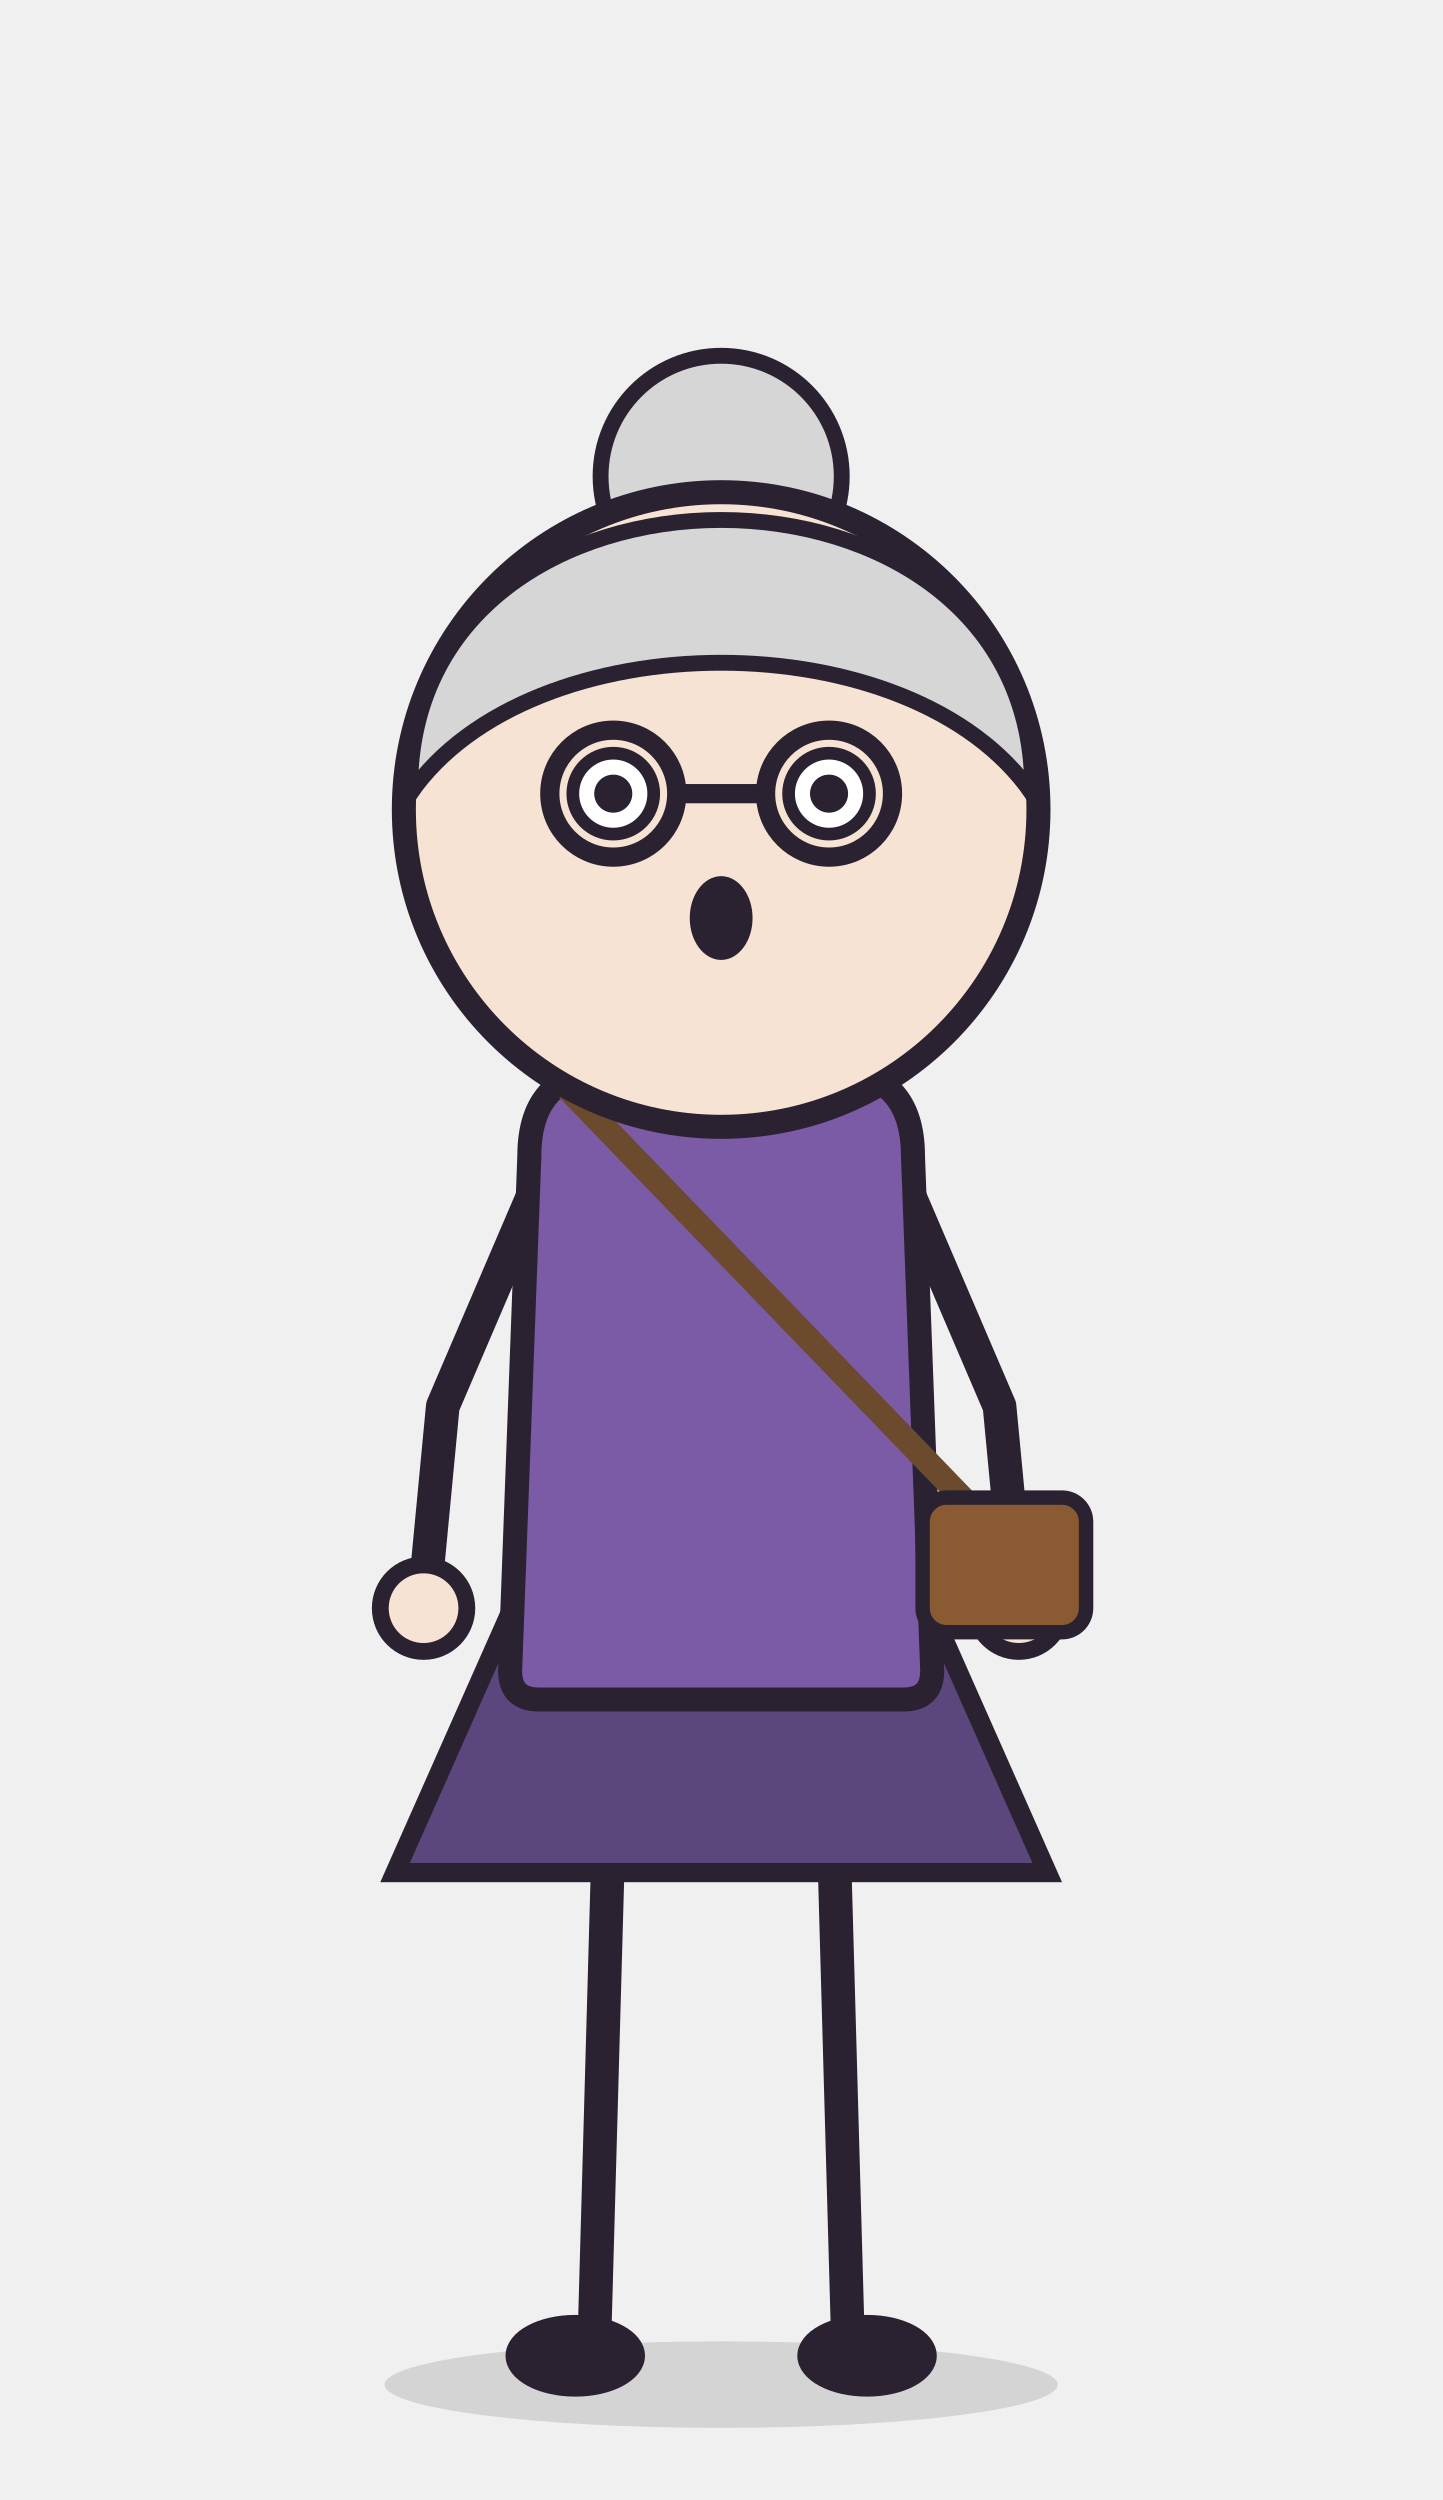
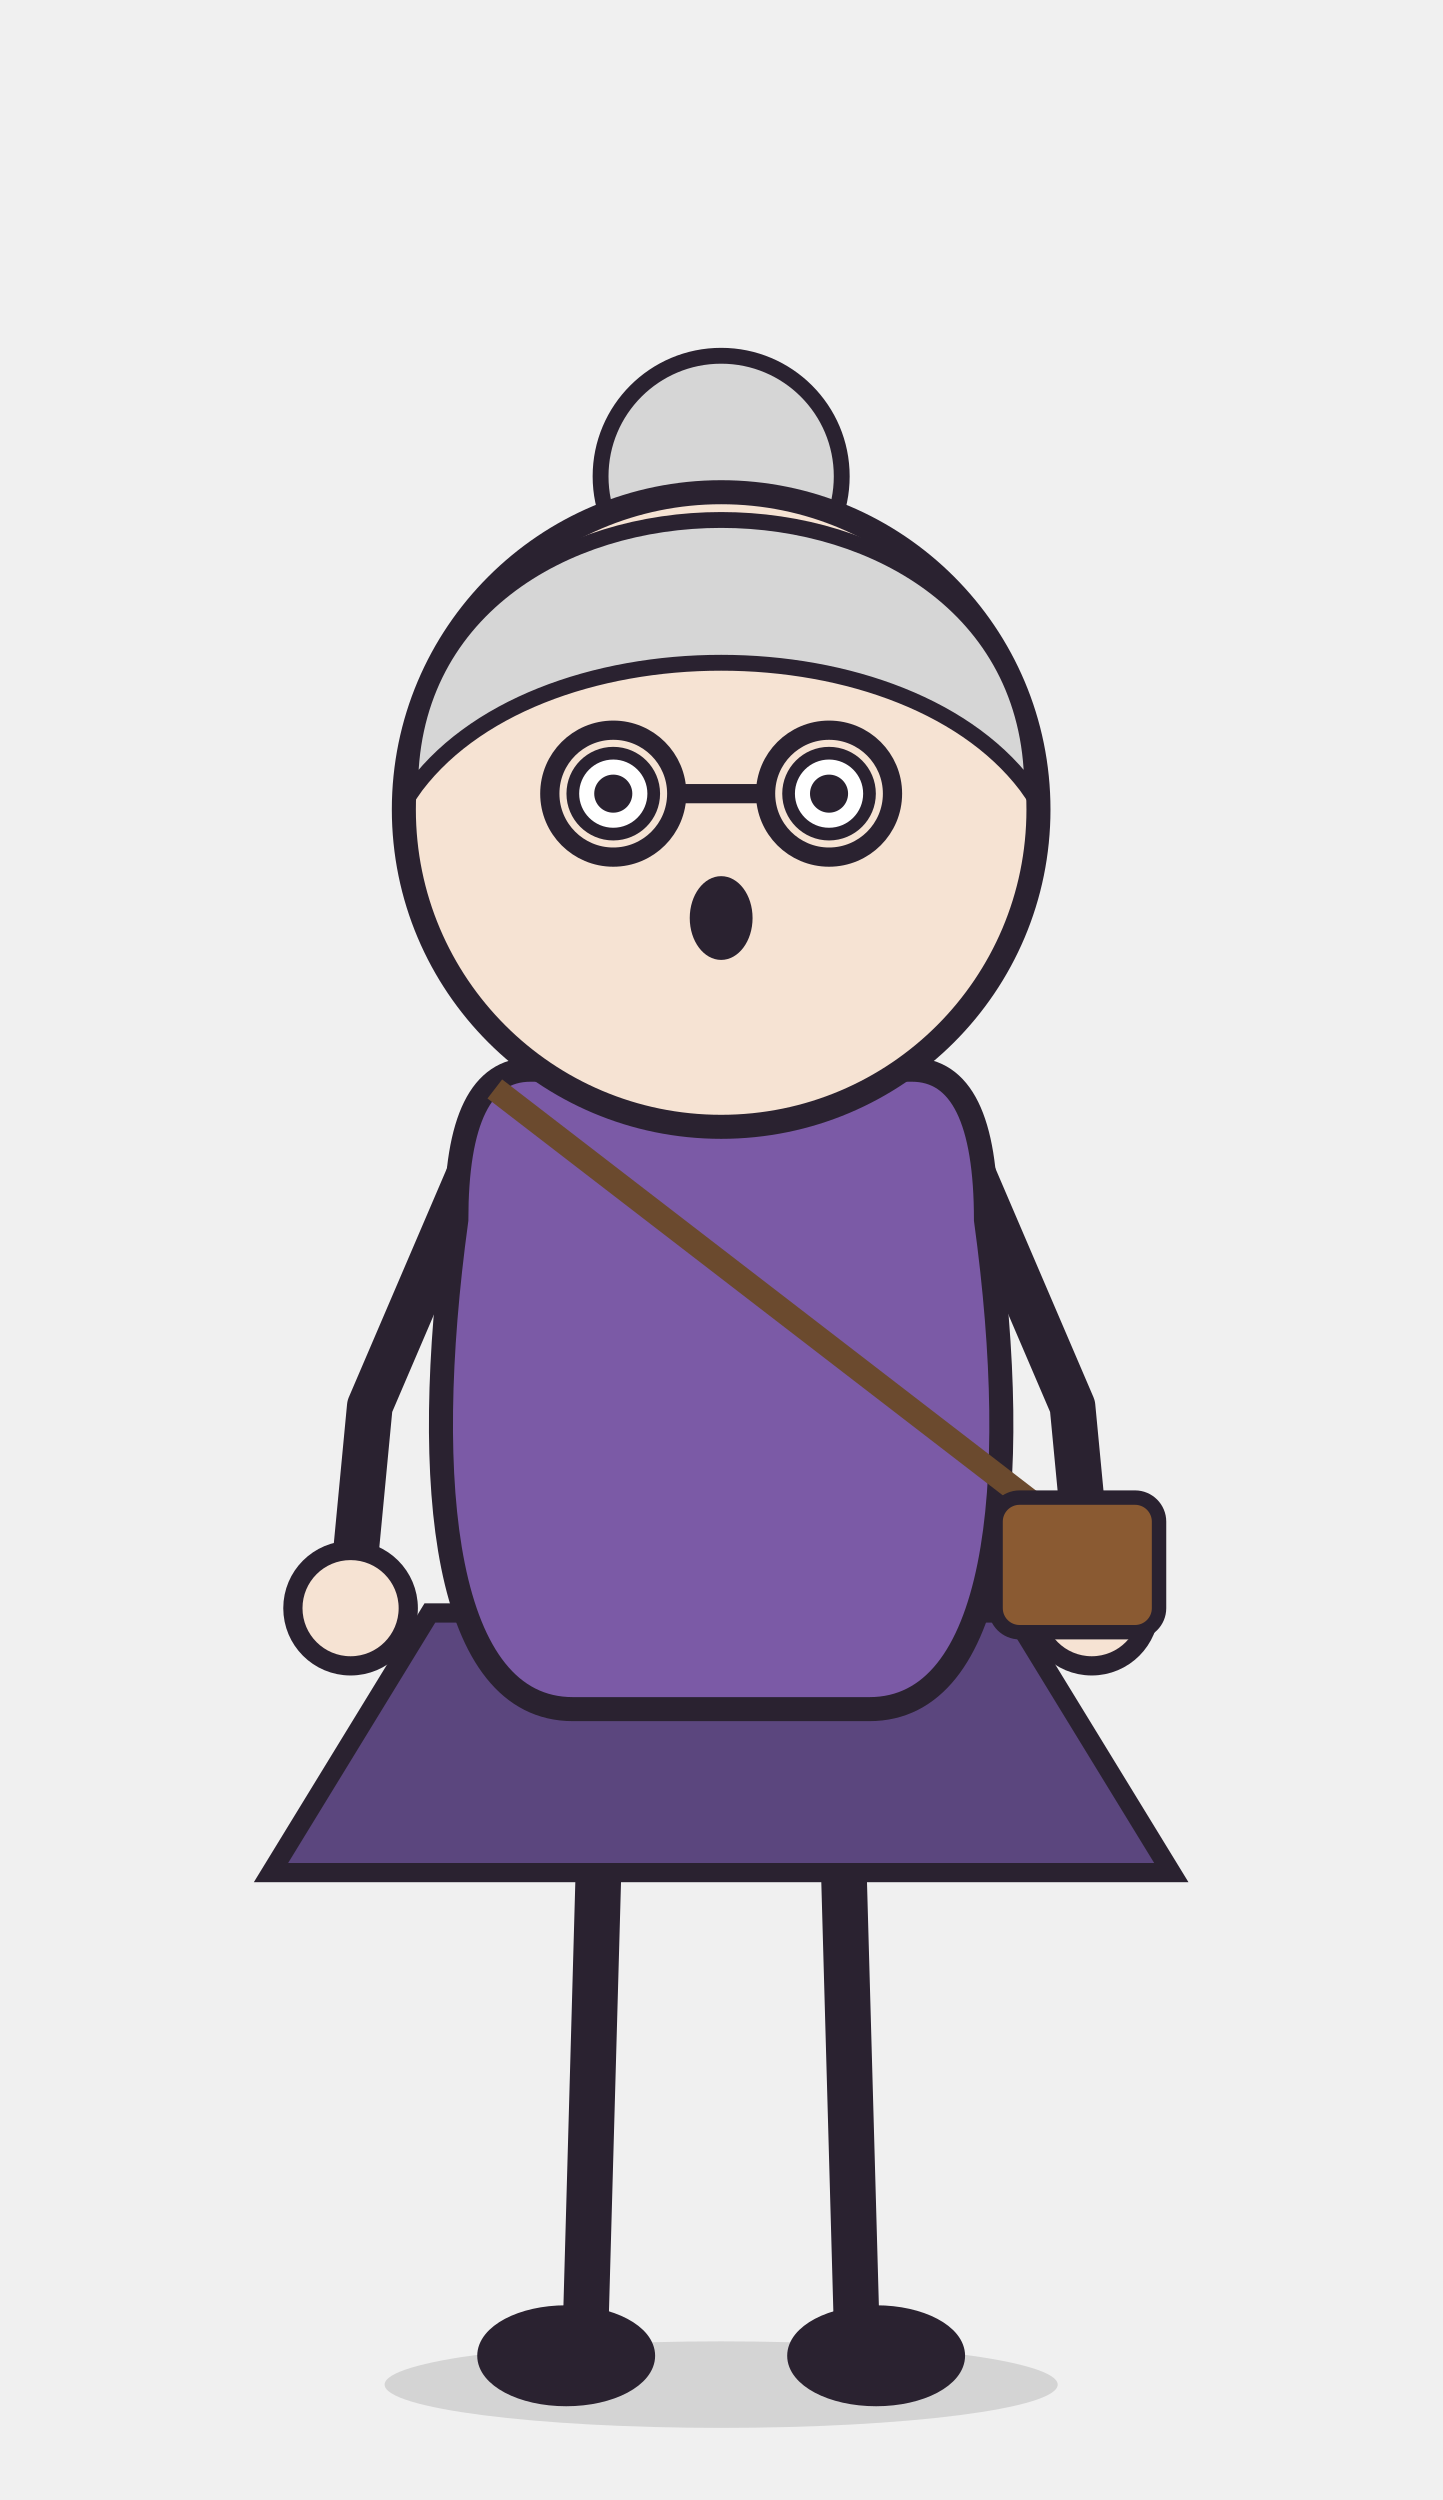
<svg xmlns="http://www.w3.org/2000/svg" viewBox="0 0 300 520" width="300" height="520">
  <ellipse cx="150" cy="496" rx="70" ry="9" fill="#000" opacity="0.12" />
-   <path d="M127.656 343.5 L123.656 486 M172.344 343.5 L176.344 486" stroke="#2a2230" stroke-width="7" stroke-linecap="round" stroke-linejoin="round" fill="none" />
-   <ellipse cx="119.656" cy="490" rx="13" ry="7" fill="#2a2230" stroke="#2a2230" stroke-width="3" />
-   <ellipse cx="180.344" cy="490" rx="13" ry="7" fill="#2a2230" stroke="#2a2230" stroke-width="3" />
-   <path d="M106.11 335.5 L82.17 389.5 H217.83 L193.89 335.5 z" fill="#5b467e" stroke="#2a2230" stroke-width="4" />
-   <path d="M116.1 236.5 L92.1 292.5 L88.1 334.5" stroke="#2a2230" stroke-width="7" stroke-linecap="round" stroke-linejoin="round" fill="none" />
-   <path d="M183.9 236.5 L207.9 292.5 L211.9 334.5" stroke="#2a2230" stroke-width="7" stroke-linecap="round" stroke-linejoin="round" fill="none" />
-   <circle cx="88.1" cy="334.5" r="9" fill="#f6e3d3" stroke="#2a2230" stroke-width="3.5" />
-   <circle cx="211.9" cy="334.5" r="9" fill="#f6e3d3" stroke="#2a2230" stroke-width="3.5" />
-   <path d="M110.1 240.5 q0 -18 18 -18 h43.8 q18 0 18 18 L193.9 347.5 q0 6 -6 6 h-75.8 q-6 0 -6 -6 z" fill="#7b5aa6" stroke="#2a2230" stroke-width="5" />
-   <path d="M118.1 226.5 L205.9 317.5" stroke="#6b4a2e" stroke-width="5" />
-   <rect x="191.9" y="311.5" width="34" height="28" rx="5" fill="#8a5a32" stroke="#2a2230" stroke-width="3" />
+   <path d="M125.765 343.5 L121.765 486 M174.235 343.5 L178.235 486" stroke="#2a2230" stroke-width="9.5" stroke-linecap="round" stroke-linejoin="round" fill="none" />
+   <ellipse cx="117.765" cy="490" rx="17" ry="9" fill="#2a2230" stroke="#2a2230" stroke-width="3" />
+   <ellipse cx="182.235" cy="490" rx="17" ry="9" fill="#2a2230" stroke="#2a2230" stroke-width="3" />
+   <path d="M89.412 335.5 L56.364 389.5 H243.636 L210.588 335.5 z" fill="#5b467e" stroke="#2a2230" stroke-width="4" />
+   <path d="M100.92 236.5 L76.92 292.5 L72.92 334.5" stroke="#2a2230" stroke-width="9.5" stroke-linecap="round" stroke-linejoin="round" fill="none" />
+   <path d="M199.08 236.5 L223.08 292.5 L227.08 334.5" stroke="#2a2230" stroke-width="9.5" stroke-linecap="round" stroke-linejoin="round" fill="none" />
+   <circle cx="72.92" cy="334.5" r="12" fill="#f6e3d3" stroke="#2a2230" stroke-width="4" />
+   <circle cx="227.08" cy="334.5" r="12" fill="#f6e3d3" stroke="#2a2230" stroke-width="4" />
+   <path d="M110.342 222.5 Q94.92 222.5 94.92 253.75 C87.209 310 92.717 355.5 119.155 355.5 H180.845 C207.283 355.5 212.791 310 205.08 253.75 Q205.08 222.5 189.658 222.5 z" fill="#7b5aa6" stroke="#2a2230" stroke-width="5" />
+   <path d="M102.92 226.5 L221.08 317.5" stroke="#6b4a2e" stroke-width="5" />
+   <rect x="207.08" y="311.5" width="34" height="28" rx="5" fill="#8a5a32" stroke="#2a2230" stroke-width="3" />
  <circle cx="150" cy="99.08" r="25.08" fill="#d6d6d6" stroke="#2a2230" stroke-width="3.3" />
  <circle cx="150" cy="168.38" r="66" fill="#f6e3d3" stroke="#2a2230" stroke-width="5" />
  <path d="M85.32 165.08 C84 89.18, 216 89.18, 214.68 165.08 C189.6 128.78, 110.4 128.78, 85.32 165.08 z" fill="#d6d6d6" stroke="#2a2230" stroke-width="3.3" />
  <circle cx="127.56" cy="165.08" r="13.2" fill="none" stroke="#2a2230" stroke-width="4" />
  <circle cx="172.44" cy="165.08" r="13.2" fill="none" stroke="#2a2230" stroke-width="4" />
  <path d="M140.76 165.08 h18.48" stroke="#2a2230" stroke-width="4" />
  <circle cx="127.56" cy="165.08" r="8.415" fill="#fff" stroke="#2a2230" stroke-width="2.64" />
  <circle cx="172.44" cy="165.08" r="8.415" fill="#fff" stroke="#2a2230" stroke-width="2.64" />
  <circle cx="127.56" cy="165.08" r="3.96" fill="#2a2230" />
  <circle cx="172.44" cy="165.08" r="3.96" fill="#2a2230" />
  <ellipse cx="150" cy="190.952" rx="6.534" ry="8.712" fill="#2a2230" />
</svg>
